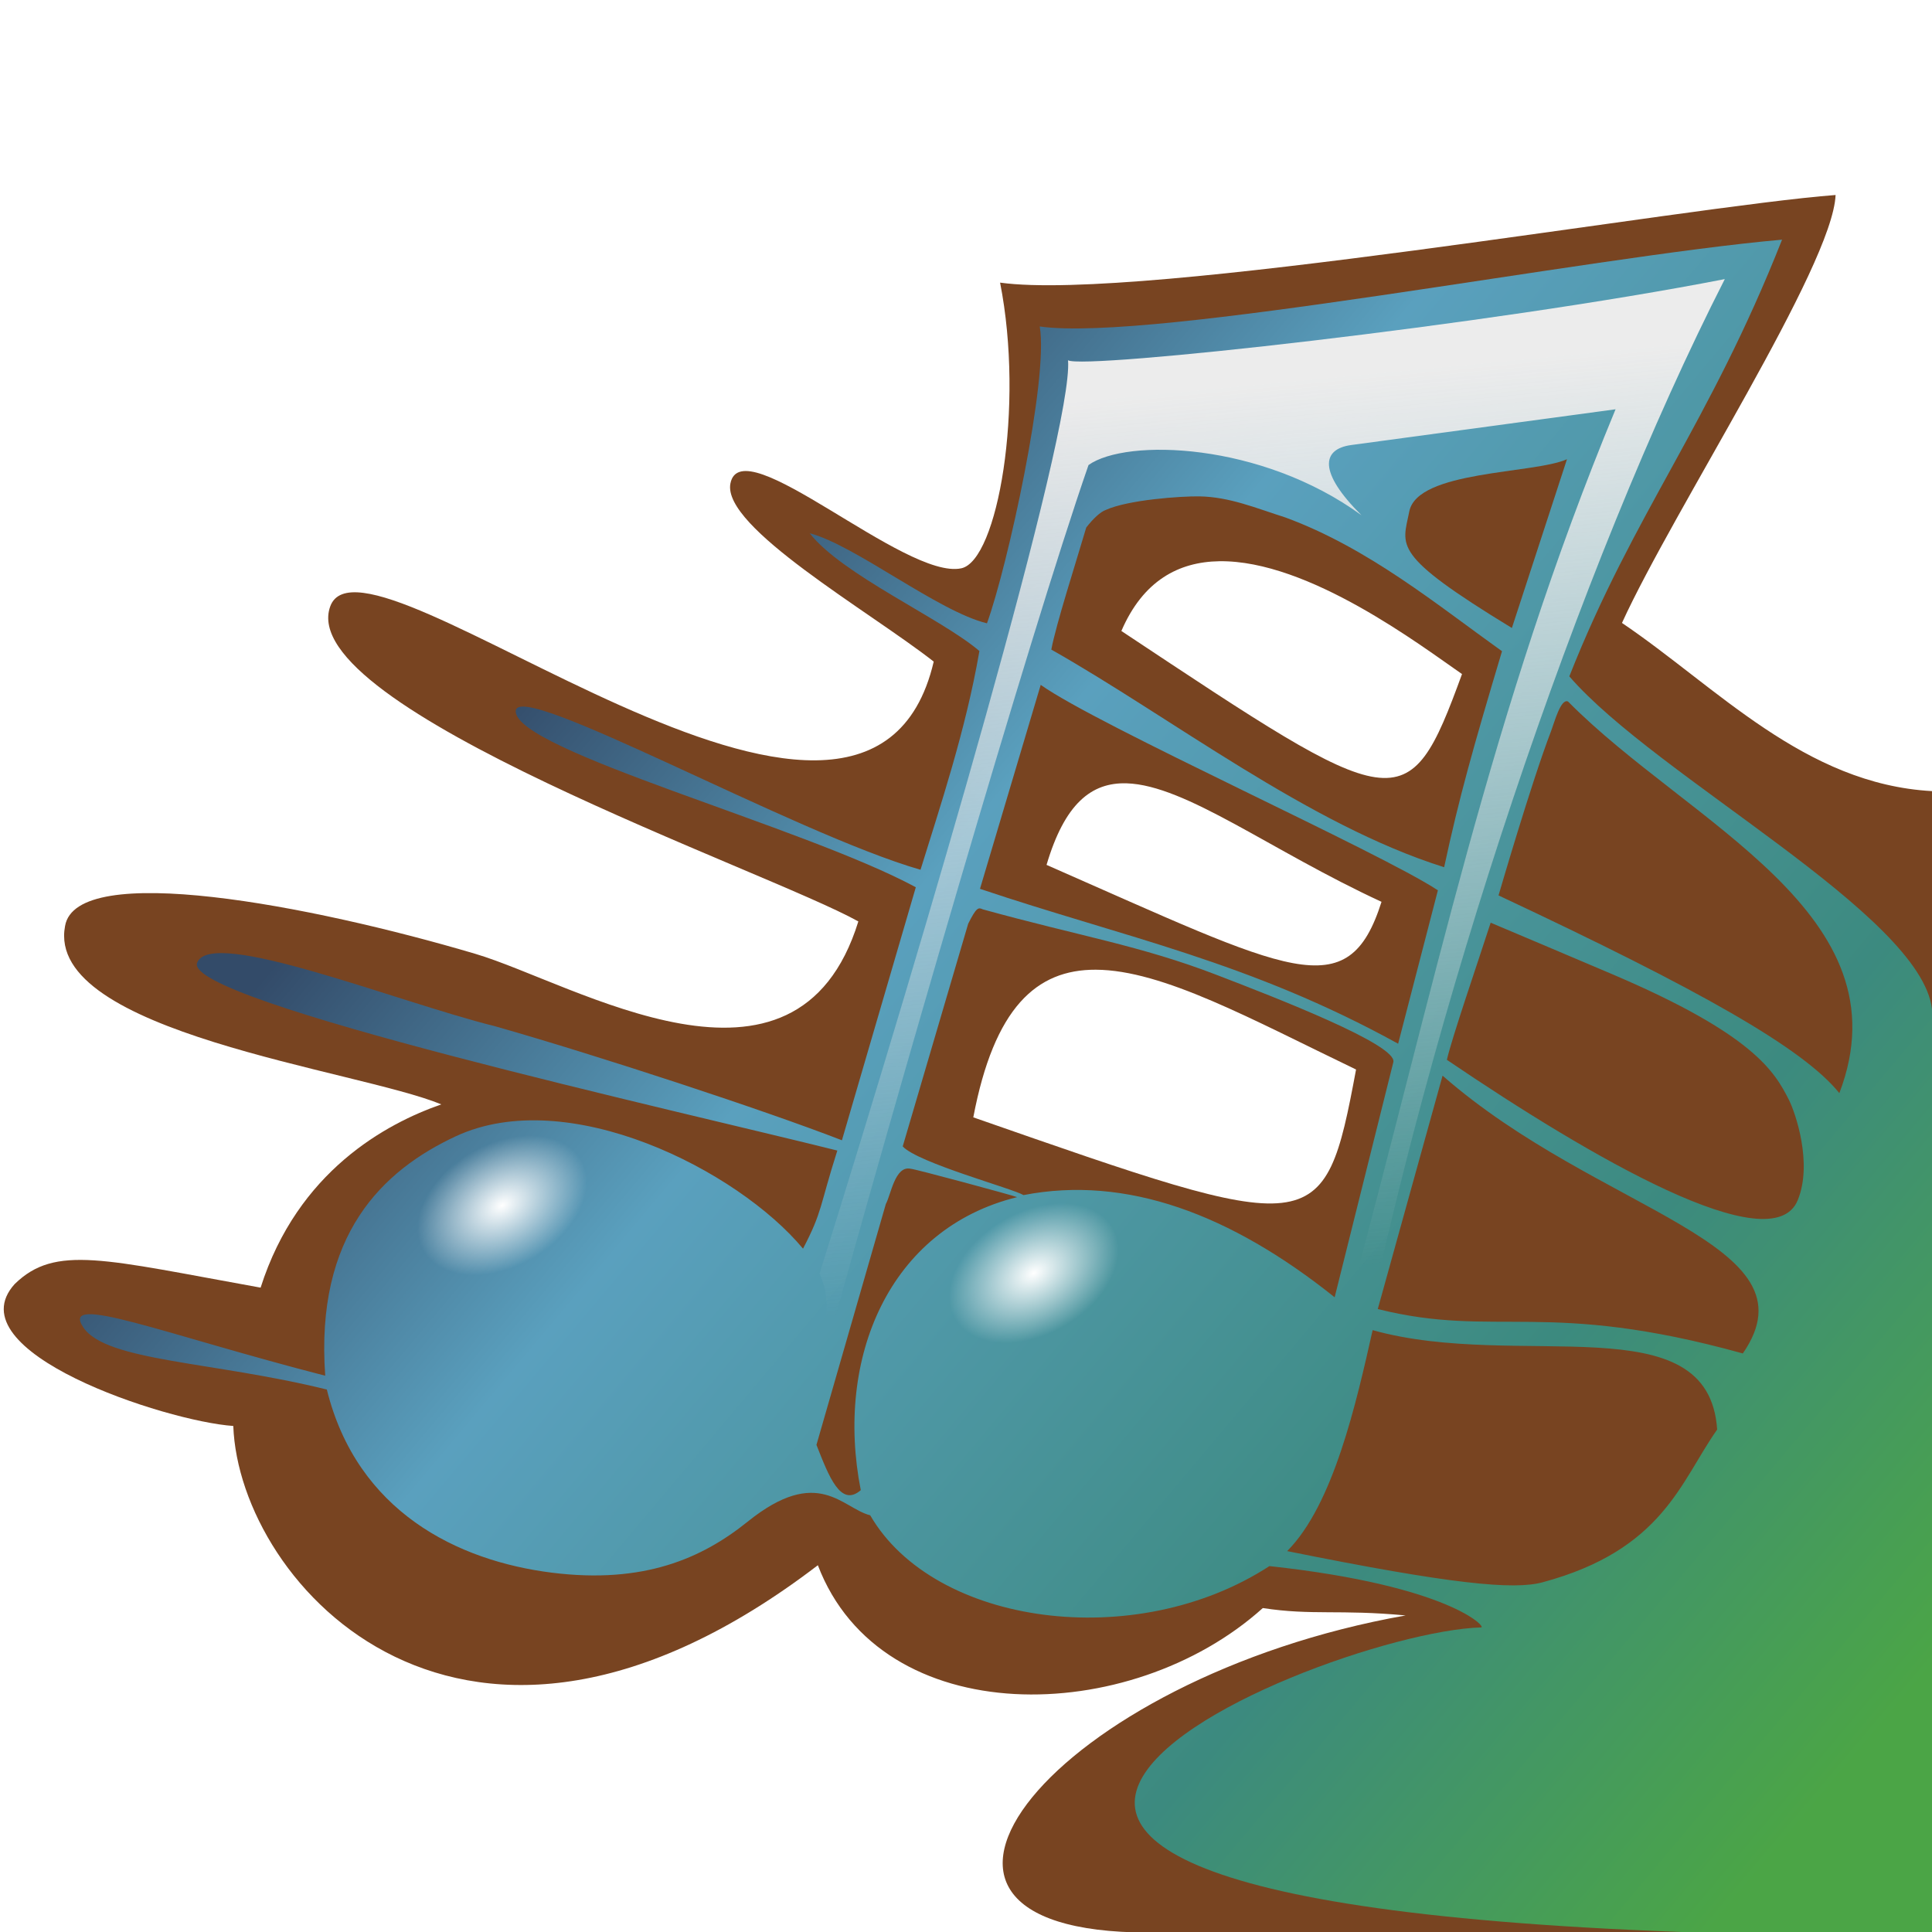
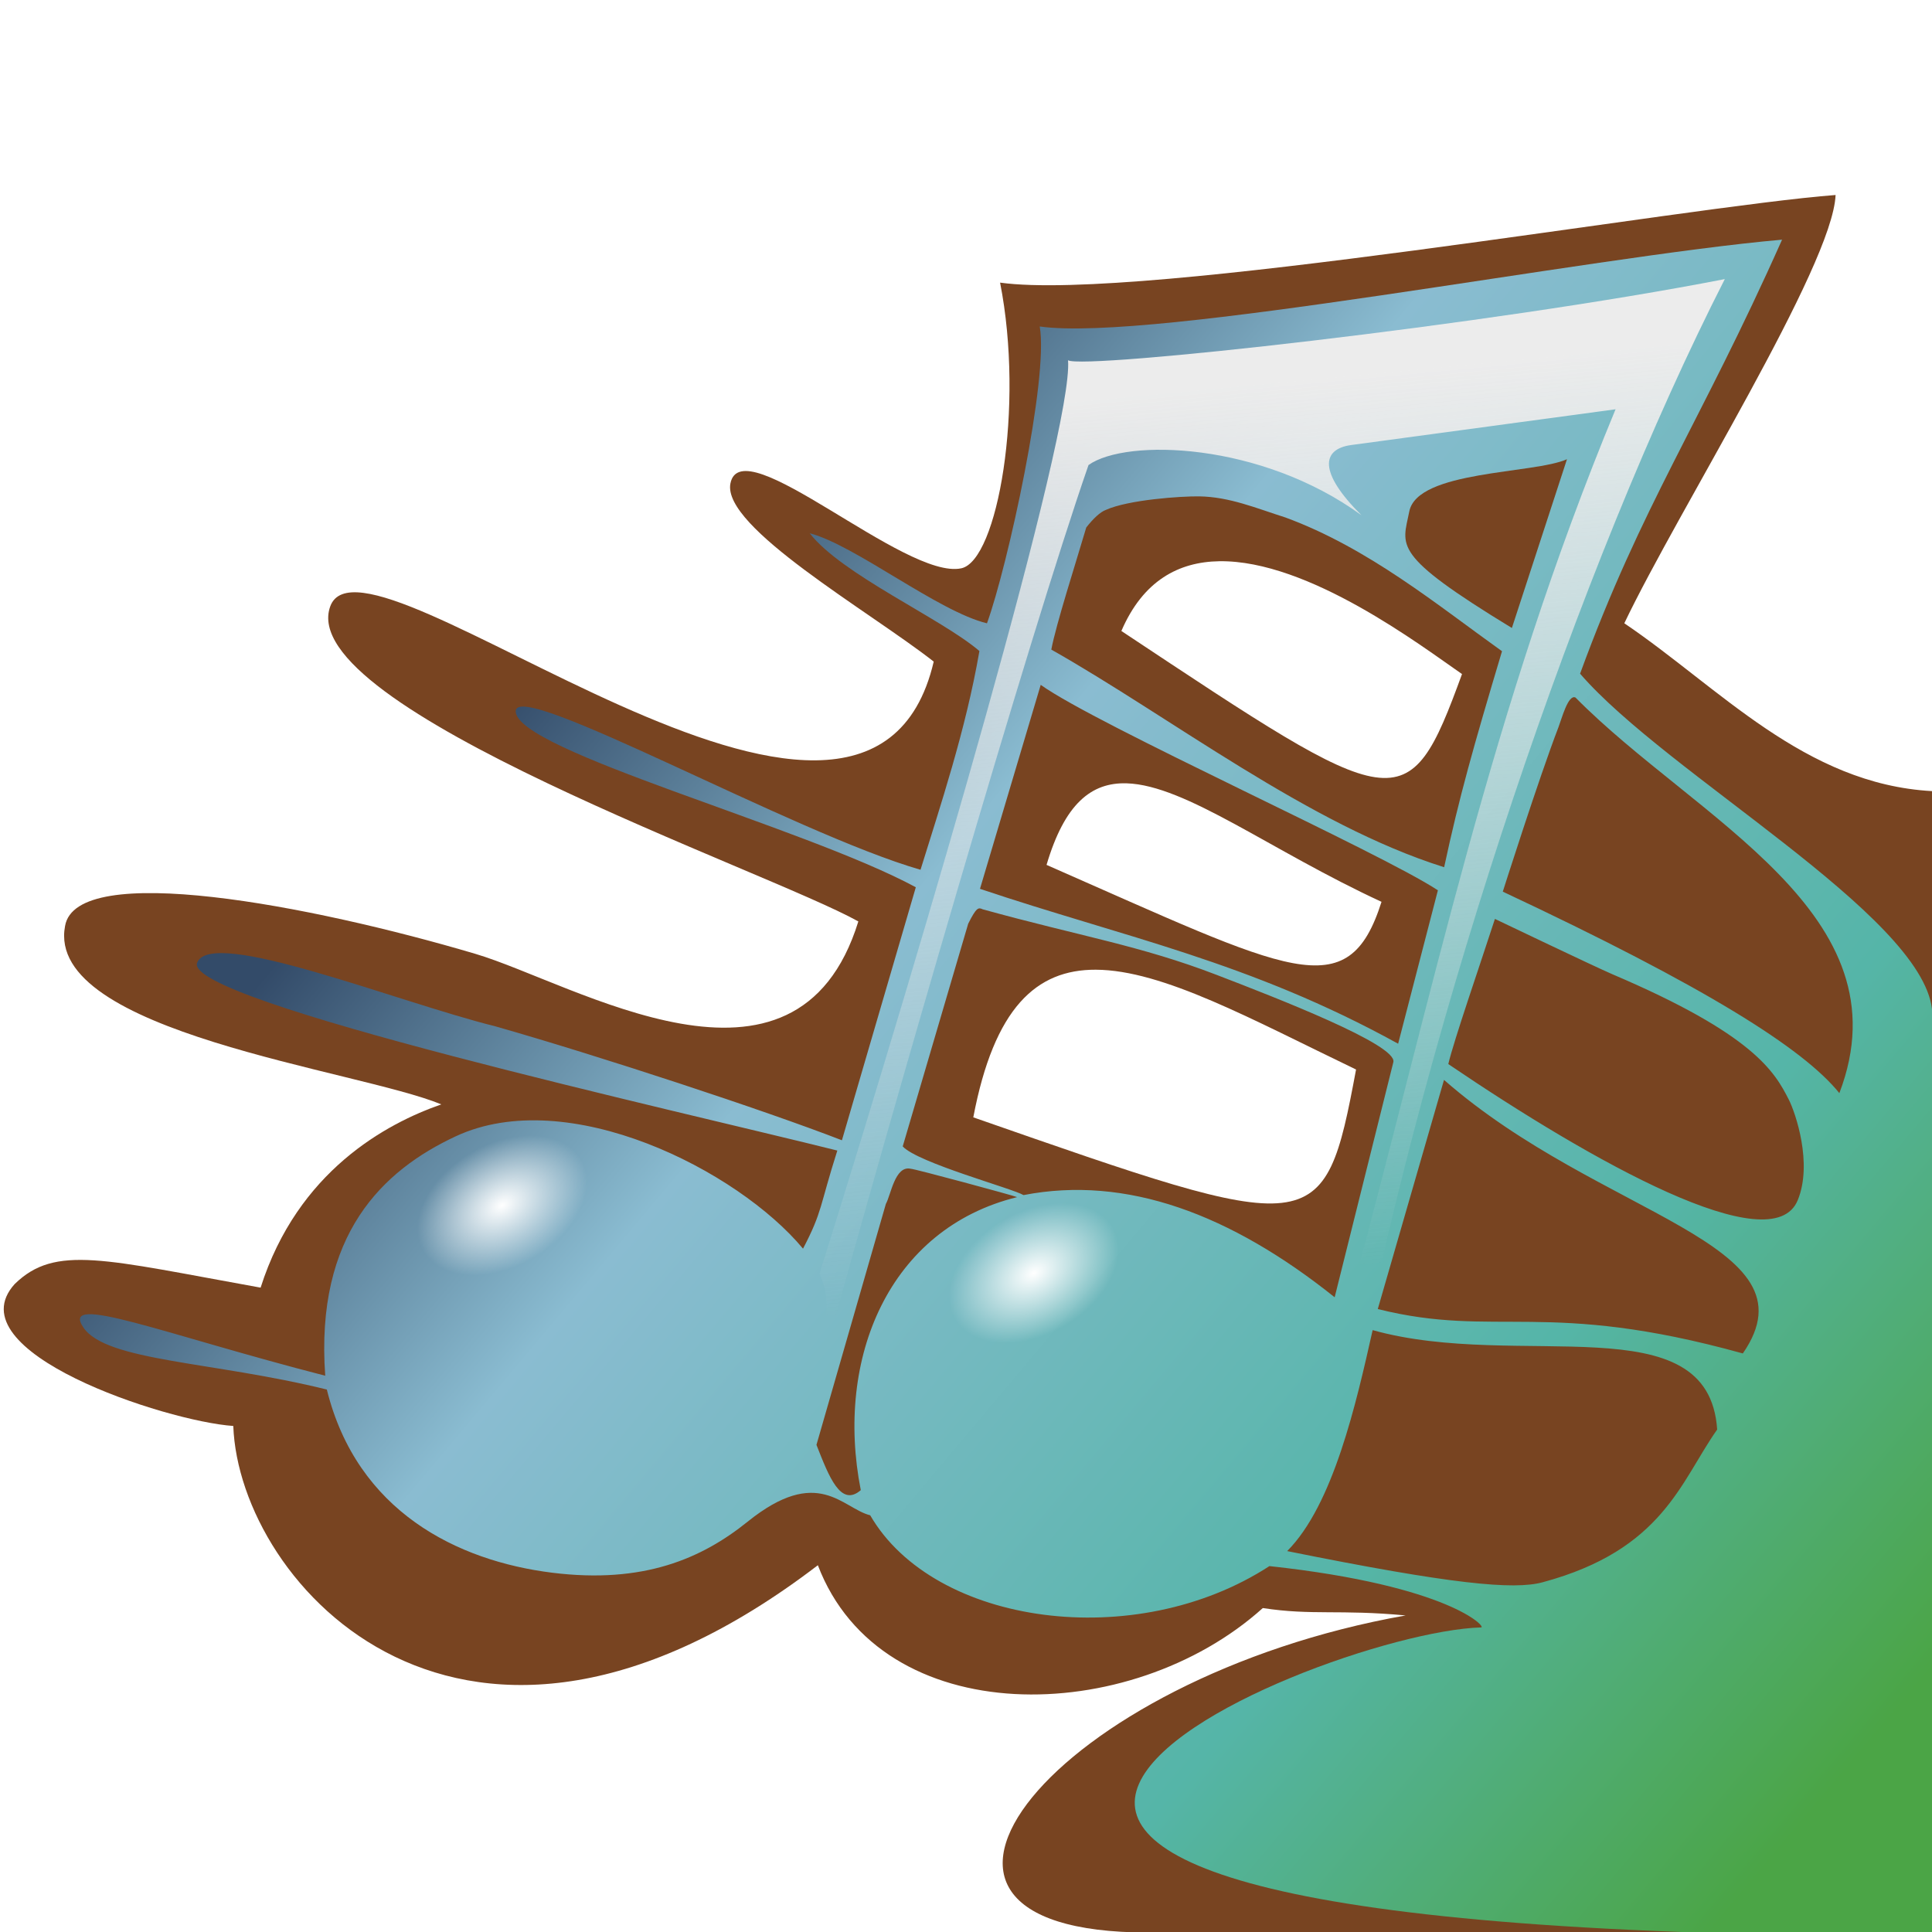
<svg xmlns="http://www.w3.org/2000/svg" xmlns:xlink="http://www.w3.org/1999/xlink" width="256" height="256" id="svg2" version="1.0" style="enable-background:new">
  <defs id="defs4">
    <radialGradient xlink:href="#linearGradient4142" id="radialGradient4154" cx="1682.857" cy="522.362" fx="1682.857" fy="522.362" r="14.286" gradientTransform="matrix(1,0,0,0.6,0,208.9449)" gradientUnits="userSpaceOnUse" />
    <linearGradient id="linearGradient4142">
      <stop style="stop-color:#ffffff;stop-opacity:1;" offset="0" id="stop4144" />
      <stop style="stop-color:#ffffff;stop-opacity:0;" offset="1" id="stop4146" />
    </linearGradient>
    <radialGradient xlink:href="#linearGradient4142" id="radialGradient4152" cx="1682.857" cy="522.362" fx="1682.857" fy="522.362" r="14.286" gradientTransform="matrix(1,0,0,0.6,0,208.9449)" gradientUnits="userSpaceOnUse" />
    <linearGradient xlink:href="#linearGradient3816" id="linearGradient3822" x1="1603.679" y1="632.367" x2="1610.312" y2="718.438" gradientUnits="userSpaceOnUse" gradientTransform="translate(19.8222,13.99716)" />
    <linearGradient id="linearGradient3816">
      <stop style="stop-color:#ececec;stop-opacity:1;" offset="0" id="stop3818" />
      <stop style="stop-color:#ececec;stop-opacity:0;" offset="1" id="stop3820" />
    </linearGradient>
    <linearGradient xlink:href="#linearGradient3996" id="linearGradient4120" gradientUnits="userSpaceOnUse" gradientTransform="matrix(0.770574,-0.3355056,0.2651901,0.9259441,-1164.75,666.7018)" x1="1739.658" y1="447.804" x2="1849.248" y2="682.135" />
    <linearGradient id="linearGradient3996">
      <stop style="stop-color:#334b69;stop-opacity:1;" offset="0" id="stop3998" />
-       <stop id="stop3809" offset="0.259" style="stop-color:#5aa0be;stop-opacity:1;" />
-       <stop style="stop-color:#3c8a7f;stop-opacity:1;" offset="0.708" id="stop3844" />
+       <stop id="stop3809" offset="0.259" style="stop-color:#8abcd1;stop-opacity:1" />
+       <stop style="stop-color:#55b5a8;stop-opacity:1" offset="0.708" id="stop3844" />
      <stop style="stop-color:#4ba546;stop-opacity:1;" offset="1" id="stop4000" />
    </linearGradient>
  </defs>
  <g id="layer2" style="display:inline" transform="translate(-214.1581,-422.2462)">
-     <path style="opacity:1;fill:#784421;fill-opacity:1;stroke:none;stroke-width:1;stroke-miterlimit:4;stroke-dasharray:none" d="m 470.158,527.072 c -16.895,-0.927 -28.512,-13.786 -41.08,-22.284 6.844,-14.998 27.928,-47.315 28.305,-56.704 -19.78,1.499 -92.015,14.204 -110.708,11.611 3.25,16.496 -0.332,36.817 -5.136,37.854 -7.429,1.604 -29.171,-18.712 -30.599,-11.229 -1.106,5.795 18.396,16.898 26.941,23.591 -8.882,37.968 -75.312,-20.052 -79.962,-7.321 -4.894,13.4 58.076,35.081 69.974,41.752 -8.204,26.505 -37.628,8.175 -50.761,4.289 -21.808,-6.452 -52.864,-12.38 -54.354,-3.679 -2.688,14.119 38.771,19.044 49.857,23.631 -7.261,2.521 -19.029,8.831 -23.944,24.282 -20.777,-3.737 -27.199,-5.735 -32.586,-0.478 -8.099,8.947 19.966,18.183 28.965,18.808 0.766,20.985 30.473,54.379 77.458,18.452 8.439,22.108 41.375,21.504 58.96,5.675 6.531,1.004 10.164,0.154 18.92,0.978 -46.361,8.218 -74.188,42.015 -34.129,42.015 l 103.879,-4.9e-4 z m -94.44,-30.46 c 11.817,-0.18 26.777,11.233 32.164,14.95 -7.193,19.728 -8.457,18.638 -45.136,-5.708 2.879,-6.684 7.601,-9.16 12.973,-9.242 z m -12.261,29.429 c 7.85,0.25 19.003,8.883 33.759,15.701 -4.448,14.015 -12.066,9.284 -44.385,-4.893 2.396,-8.09 5.917,-10.958 10.627,-10.808 z m -4.106,24.697 c 8.899,0.036 20.684,6.593 34.492,13.224 -4.245,22.765 -5.121,22.241 -50.718,6.338 2.768,-14.548 8.374,-19.594 16.226,-19.562 z" id="rect4663" />
-     <path style="fill:url(#linearGradient4120);fill-opacity:1;stroke:none" d="m 351.928,465.507 c 1.206,6.847 -4.259,31.81 -6.991,39.331 -6.485,-1.57 -17.521,-10.39 -23.488,-11.933 4.261,5.483 17.379,11.243 22.486,15.605 -1.829,10.588 -5.236,20.667 -7.803,28.984 -16.804,-4.831 -53.689,-25.453 -53.642,-20.996 0.055,5.22 38.034,15.225 53.018,23.312 l -9.791,33.529 c -10.196,-3.958 -32.063,-11.149 -45.933,-15.102 -13.033,-3.233 -37.711,-13.22 -39.508,-8.414 -1.887,5.045 64.14,19.697 84.832,24.878 -2.372,7.447 -1.94,8.013 -4.545,12.998 -8.677,-10.429 -31.169,-21.798 -46.001,-14.894 -9.672,4.502 -18.66,13.005 -17.309,31.732 -21.329,-5.486 -35.216,-11.095 -32.048,-6.393 3.029,4.496 17.182,4.495 32.259,8.222 3.998,16.159 17.299,22.71 29.859,24.273 12.132,1.51 19.853,-1.895 25.902,-6.764 9.355,-7.529 12.539,-1.769 16.239,-0.845 8.465,14.612 35.164,18.265 52.899,6.732 23.994,2.603 28.839,8.183 28.048,8.124 -22.64,0.671 -118.139,40.915 59.749,40.915 l 0,-122.845 c -1.487,-12.574 -36.539,-30.765 -48.059,-44.089 8.595,-21.733 18.534,-33.381 28.188,-57.863 -25.892,2.28 -83.4,13.616 -98.36,11.503 z m 69.863,17.588 -7.3,22.363 c -16.111,-9.817 -14.501,-10.817 -13.596,-15.436 1.071,-5.469 16.527,-4.962 20.896,-6.927 z m -48.718,4.923 c 4.006,0.064 7.503,1.555 11.414,2.798 11,4.04 20.153,11.62 28.696,17.719 -3.793,12.679 -5.691,19.39 -7.668,28.622 -18.008,-5.66 -36.222,-19.889 -52.053,-28.837 0.616,-3.311 3.262,-11.534 4.63,-16.18 0.942,-1.198 1.864,-2.064 2.598,-2.328 2.967,-1.346 9.979,-1.832 12.383,-1.794 z m -21.015,24.975 c 7.511,5.367 45.021,22.189 52.628,27.224 l -5.268,20.327 c -19.74,-10.882 -36.265,-14.088 -55.407,-20.523 z m 69.878,2.213 c 15.975,16.172 45.032,28.092 35.945,51.885 -4.783,-5.941 -18.365,-13.629 -45.159,-26.197 0,0 4.36,-15.016 6.968,-21.791 0.417,-1.083 1.28,-4.377 2.247,-3.897 z m 5.87,36.134 c 18.712,7.973 21.5,12.91 23.394,16.646 0.839,1.657 3.19,8.407 1.159,13.31 -3.4,8.208 -27.279,-5.587 -46.482,-18.617 0.688,-2.992 3.956,-12.47 5.802,-18.171 0,0 13.677,5.776 16.127,6.832 z m -83.433,-8.604 c 12.945,3.578 20.86,4.793 30.966,8.677 8.036,3.089 24.014,9.29 23.444,11.574 l -7.776,31.155 C 377.213,583.114 363.397,577.956 349.779,580.602 c -1.397,-0.857 -14.014,-4.274 -16.006,-6.451 l 8.678,-29.514 c 1.087,-2.162 1.346,-2.181 1.923,-1.901 z m 60.934,22.041 c 20.777,18.201 49.931,22.139 39.784,36.808 -26.045,-7.225 -32.669,-1.964 -48.371,-5.883 z m -70.488,12.335 c 0.49,-0.005 13.655,3.556 14.116,3.761 -16.967,4.165 -24.167,21.331 -20.72,38.827 -2.675,2.32 -4.229,-1.833 -5.873,-6 l 9.196,-31.924 c 0.669,-1.187 1.203,-5.112 3.281,-4.664 z m 61.221,21.385 c 19.433,5.429 44.528,-3.641 45.651,13.174 -4.851,6.862 -7.139,15.934 -23.125,20.235 -3.824,1.04 -12.039,0.273 -33.853,-4.13 6.121,-6.144 9.152,-19.591 11.327,-29.278 z" id="rect3818" />
+     <path style="opacity:1;fill:#784421;fill-opacity:1;stroke:none;stroke-width:1;stroke-miterlimit:4;stroke-dasharray:none" d="m 470.158,527.072 c -16.895,-0.927 -28.203,-13.741 -40.77,-22.24 7.154,-14.998 27.618,-47.359 27.995,-56.748 -19.78,1.499 -92.015,14.204 -110.708,11.611 3.25,16.496 -0.332,36.817 -5.136,37.854 -7.429,1.604 -29.171,-18.712 -30.599,-11.229 -1.106,5.795 18.396,16.898 26.941,23.591 -8.882,37.968 -75.312,-20.052 -79.962,-7.321 -4.894,13.4 58.076,35.081 69.974,41.752 -8.204,26.505 -37.628,8.175 -50.761,4.289 -21.808,-6.452 -52.864,-12.38 -54.354,-3.679 -2.688,14.119 38.771,19.044 49.857,23.631 -7.261,2.521 -19.029,8.831 -23.944,24.282 -20.777,-3.737 -27.199,-5.735 -32.586,-0.478 -8.099,8.947 19.966,18.183 28.965,18.808 0.766,20.985 30.473,54.379 77.458,18.452 8.439,22.108 41.375,21.504 58.96,5.675 6.531,1.004 10.164,0.154 18.92,0.978 -46.361,8.218 -74.188,42.015 -34.129,42.015 l 103.879,-4.9e-4 z m -94.44,-30.46 c 11.817,-0.18 26.777,11.233 32.164,14.95 -7.193,19.728 -8.457,18.638 -45.136,-5.708 2.879,-6.684 7.601,-9.16 12.973,-9.242 z m -12.261,29.429 c 7.85,0.25 19.003,8.883 33.759,15.701 -4.448,14.015 -12.066,9.284 -44.385,-4.893 2.396,-8.09 5.917,-10.958 10.627,-10.808 z m -4.106,24.697 c 8.899,0.036 20.684,6.593 34.492,13.224 -4.245,22.765 -5.121,22.241 -50.718,6.338 2.768,-14.548 8.374,-19.594 16.226,-19.562 z" id="rect4663" />
+     <path style="fill:url(#linearGradient4120);fill-opacity:1;stroke:none" d="m 351.928,465.507 c 1.206,6.847 -4.259,31.81 -6.991,39.331 -6.485,-1.57 -17.521,-10.39 -23.488,-11.933 4.261,5.483 17.379,11.243 22.486,15.605 -1.829,10.588 -5.236,20.667 -7.803,28.984 -16.804,-4.831 -53.689,-25.453 -53.642,-20.996 0.055,5.22 38.034,15.225 53.018,23.312 l -9.791,33.529 c -10.196,-3.958 -32.063,-11.149 -45.933,-15.102 -13.033,-3.233 -37.711,-13.22 -39.508,-8.414 -1.887,5.045 64.14,19.697 84.832,24.878 -2.372,7.447 -1.94,8.013 -4.545,12.998 -8.677,-10.429 -31.169,-21.798 -46.001,-14.894 -9.672,4.502 -18.66,13.005 -17.309,31.732 -21.329,-5.486 -35.216,-11.095 -32.048,-6.393 3.029,4.496 17.182,4.495 32.259,8.222 3.998,16.159 17.299,22.71 29.859,24.273 12.132,1.51 19.853,-1.895 25.902,-6.764 9.355,-7.529 12.539,-1.769 16.239,-0.845 8.465,14.612 35.164,18.265 52.899,6.732 23.994,2.603 28.839,8.183 28.048,8.124 -22.64,0.671 -118.139,40.915 59.749,40.915 l 0,-122.845 c -1.487,-12.574 -35.114,-31.119 -46.633,-44.443 8.22,-22.483 15.871,-33.027 26.763,-57.509 -25.892,2.28 -83.4,13.616 -98.36,11.503 z m 69.863,17.588 -7.3,22.363 c -16.111,-9.817 -14.501,-10.817 -13.596,-15.436 1.071,-5.469 16.527,-4.962 20.896,-6.927 z m -48.718,4.923 c 4.006,0.064 7.503,1.555 11.414,2.798 11,4.04 20.153,11.62 28.696,17.719 -3.793,12.679 -5.691,19.39 -7.668,28.622 -18.008,-5.66 -36.222,-19.889 -52.053,-28.837 0.616,-3.311 3.262,-11.534 4.63,-16.18 0.942,-1.198 1.864,-2.064 2.598,-2.328 2.967,-1.346 9.979,-1.832 12.383,-1.794 z m -21.015,24.975 c 7.511,5.367 45.021,22.189 52.628,27.224 l -5.268,20.327 c -19.74,-10.882 -36.265,-14.088 -55.407,-20.523 z m 70.862,1.682 c 15.975,16.172 44.049,28.622 34.962,52.416 -4.783,-5.941 -17.802,-14.129 -44.597,-26.697 0,0 4.781,-15.047 7.389,-21.822 0.417,-1.083 1.28,-4.377 2.247,-3.897 z m 4.887,36.664 c 18.712,7.973 21.5,12.91 23.394,16.646 0.839,1.657 3.19,8.407 1.159,13.31 -3.4,8.208 -27.091,-5.025 -46.294,-18.054 0.688,-2.992 4.331,-13.533 6.177,-19.234 0,0 13.115,6.276 15.564,7.332 z m -83.433,-8.604 c 12.945,3.578 20.86,4.793 30.966,8.677 8.036,3.089 24.014,9.29 23.444,11.574 l -7.776,31.155 C 377.213,583.114 363.397,577.956 349.779,580.602 c -1.397,-0.857 -14.014,-4.274 -16.006,-6.451 l 8.678,-29.514 c 1.087,-2.162 1.346,-2.181 1.923,-1.901 z m 61.122,22.603 c 20.777,18.201 49.744,21.576 39.596,36.246 -26.045,-7.225 -32.669,-1.964 -48.371,-5.883 z m -70.676,11.772 c 0.49,-0.005 13.655,3.556 14.116,3.761 -16.967,4.165 -24.167,21.331 -20.72,38.827 -2.675,2.32 -4.229,-1.833 -5.873,-6 l 9.196,-31.924 c 0.669,-1.187 1.203,-5.112 3.281,-4.664 z m 61.221,21.385 c 19.433,5.429 44.528,-3.641 45.651,13.174 -4.851,6.862 -7.139,15.934 -23.125,20.235 -3.824,1.04 -12.039,0.273 -33.853,-4.13 6.121,-6.144 9.152,-19.591 11.327,-29.278 z" id="rect3818" />
    <g transform="matrix(1.108117,0,0,1.366287,-1362.985,-415.3617)" id="g3839">
-       <ellipse ry="8.571" rx="14.286" cy="522.362" cx="1682.857" transform="matrix(0.6953907,-0.2455601,0.2393161,0.6777084,188.05,789.1847)" id="path3988" style="fill:url(#radialGradient4154);fill-opacity:1;stroke:none" d="m 1697.143,522.362 a 14.286,8.571 0 0 1 -14.286,8.571 14.286,8.571 0 0 1 -14.286,-8.571 14.286,8.571 0 0 1 14.286,-8.571 14.286,8.571 0 0 1 14.286,8.571 z" />
-       <ellipse ry="8.571" rx="14.286" cy="522.362" cx="1682.857" style="fill:url(#radialGradient4152);fill-opacity:1;stroke:none" id="path3990" transform="matrix(0.6953907,-0.2455601,0.2393161,0.6777084,251.6218,795.7572)" d="m 1697.143,522.362 a 14.286,8.571 0 0 1 -14.286,8.571 14.286,8.571 0 0 1 -14.286,-8.571 14.286,8.571 0 0 1 14.286,-8.571 14.286,8.571 0 0 1 14.286,8.571 z" />
+       <ellipse ry="8.571" rx="14.286" cy="522.362" cx="1682.857" transform="matrix(0.6953907,-0.2455601,0.2393161,0.6777084,188.05,789.1847)" id="path3988" style="fill:url(#radialGradient4154);fill-opacity:1;stroke:none" />
+       <ellipse ry="8.571" rx="14.286" cy="522.362" cx="1682.857" style="fill:url(#radialGradient4152);fill-opacity:1;stroke:none" id="path3990" transform="matrix(0.6953907,-0.2455601,0.2393161,0.6777084,251.6218,795.7572)" />
      <path id="path3040" d="m 1550.976,647.994 c 0.685,6.703 -16.926,55.478 -29.706,88.57 1.316,2.576 0.665,2.979 0.706,7.659 7.685,-22.665 24.254,-69.273 31.451,-86.07 4.517,-2.607 20.648,-2.222 32.642,4.873 -5.219,-4.208 -4.737,-6.427 -1.228,-6.812 10.535,-1.156 22.862,-2.51 31.607,-3.467 -14.986,29.341 -21.604,55.963 -32.083,87.348 2.035,3.195 1.381,3.01 0.837,7.725 8.96,-36.863 26.849,-79.913 44.308,-107.698 -28.614,4.519 -76.743,8.789 -78.534,7.871 z" style="color:#000000;font-style:normal;font-variant:normal;font-weight:normal;font-stretch:normal;font-size:medium;line-height:normal;font-family:Sans;-inkscape-font-specification:Sans;text-indent:0;text-align:start;text-decoration:none;text-decoration-line:none;letter-spacing:normal;word-spacing:normal;text-transform:none;direction:ltr;block-progression:tb;writing-mode:lr-tb;baseline-shift:baseline;text-anchor:start;display:inline;overflow:visible;visibility:visible;fill:url(#linearGradient3822);fill-opacity:1;stroke:none;stroke-width:1px;marker:none;enable-background:accumulate" />
    </g>
  </g>
  <g id="layer5" style="display:inline" transform="translate(-214.1581,-422.2462)" />
</svg>
